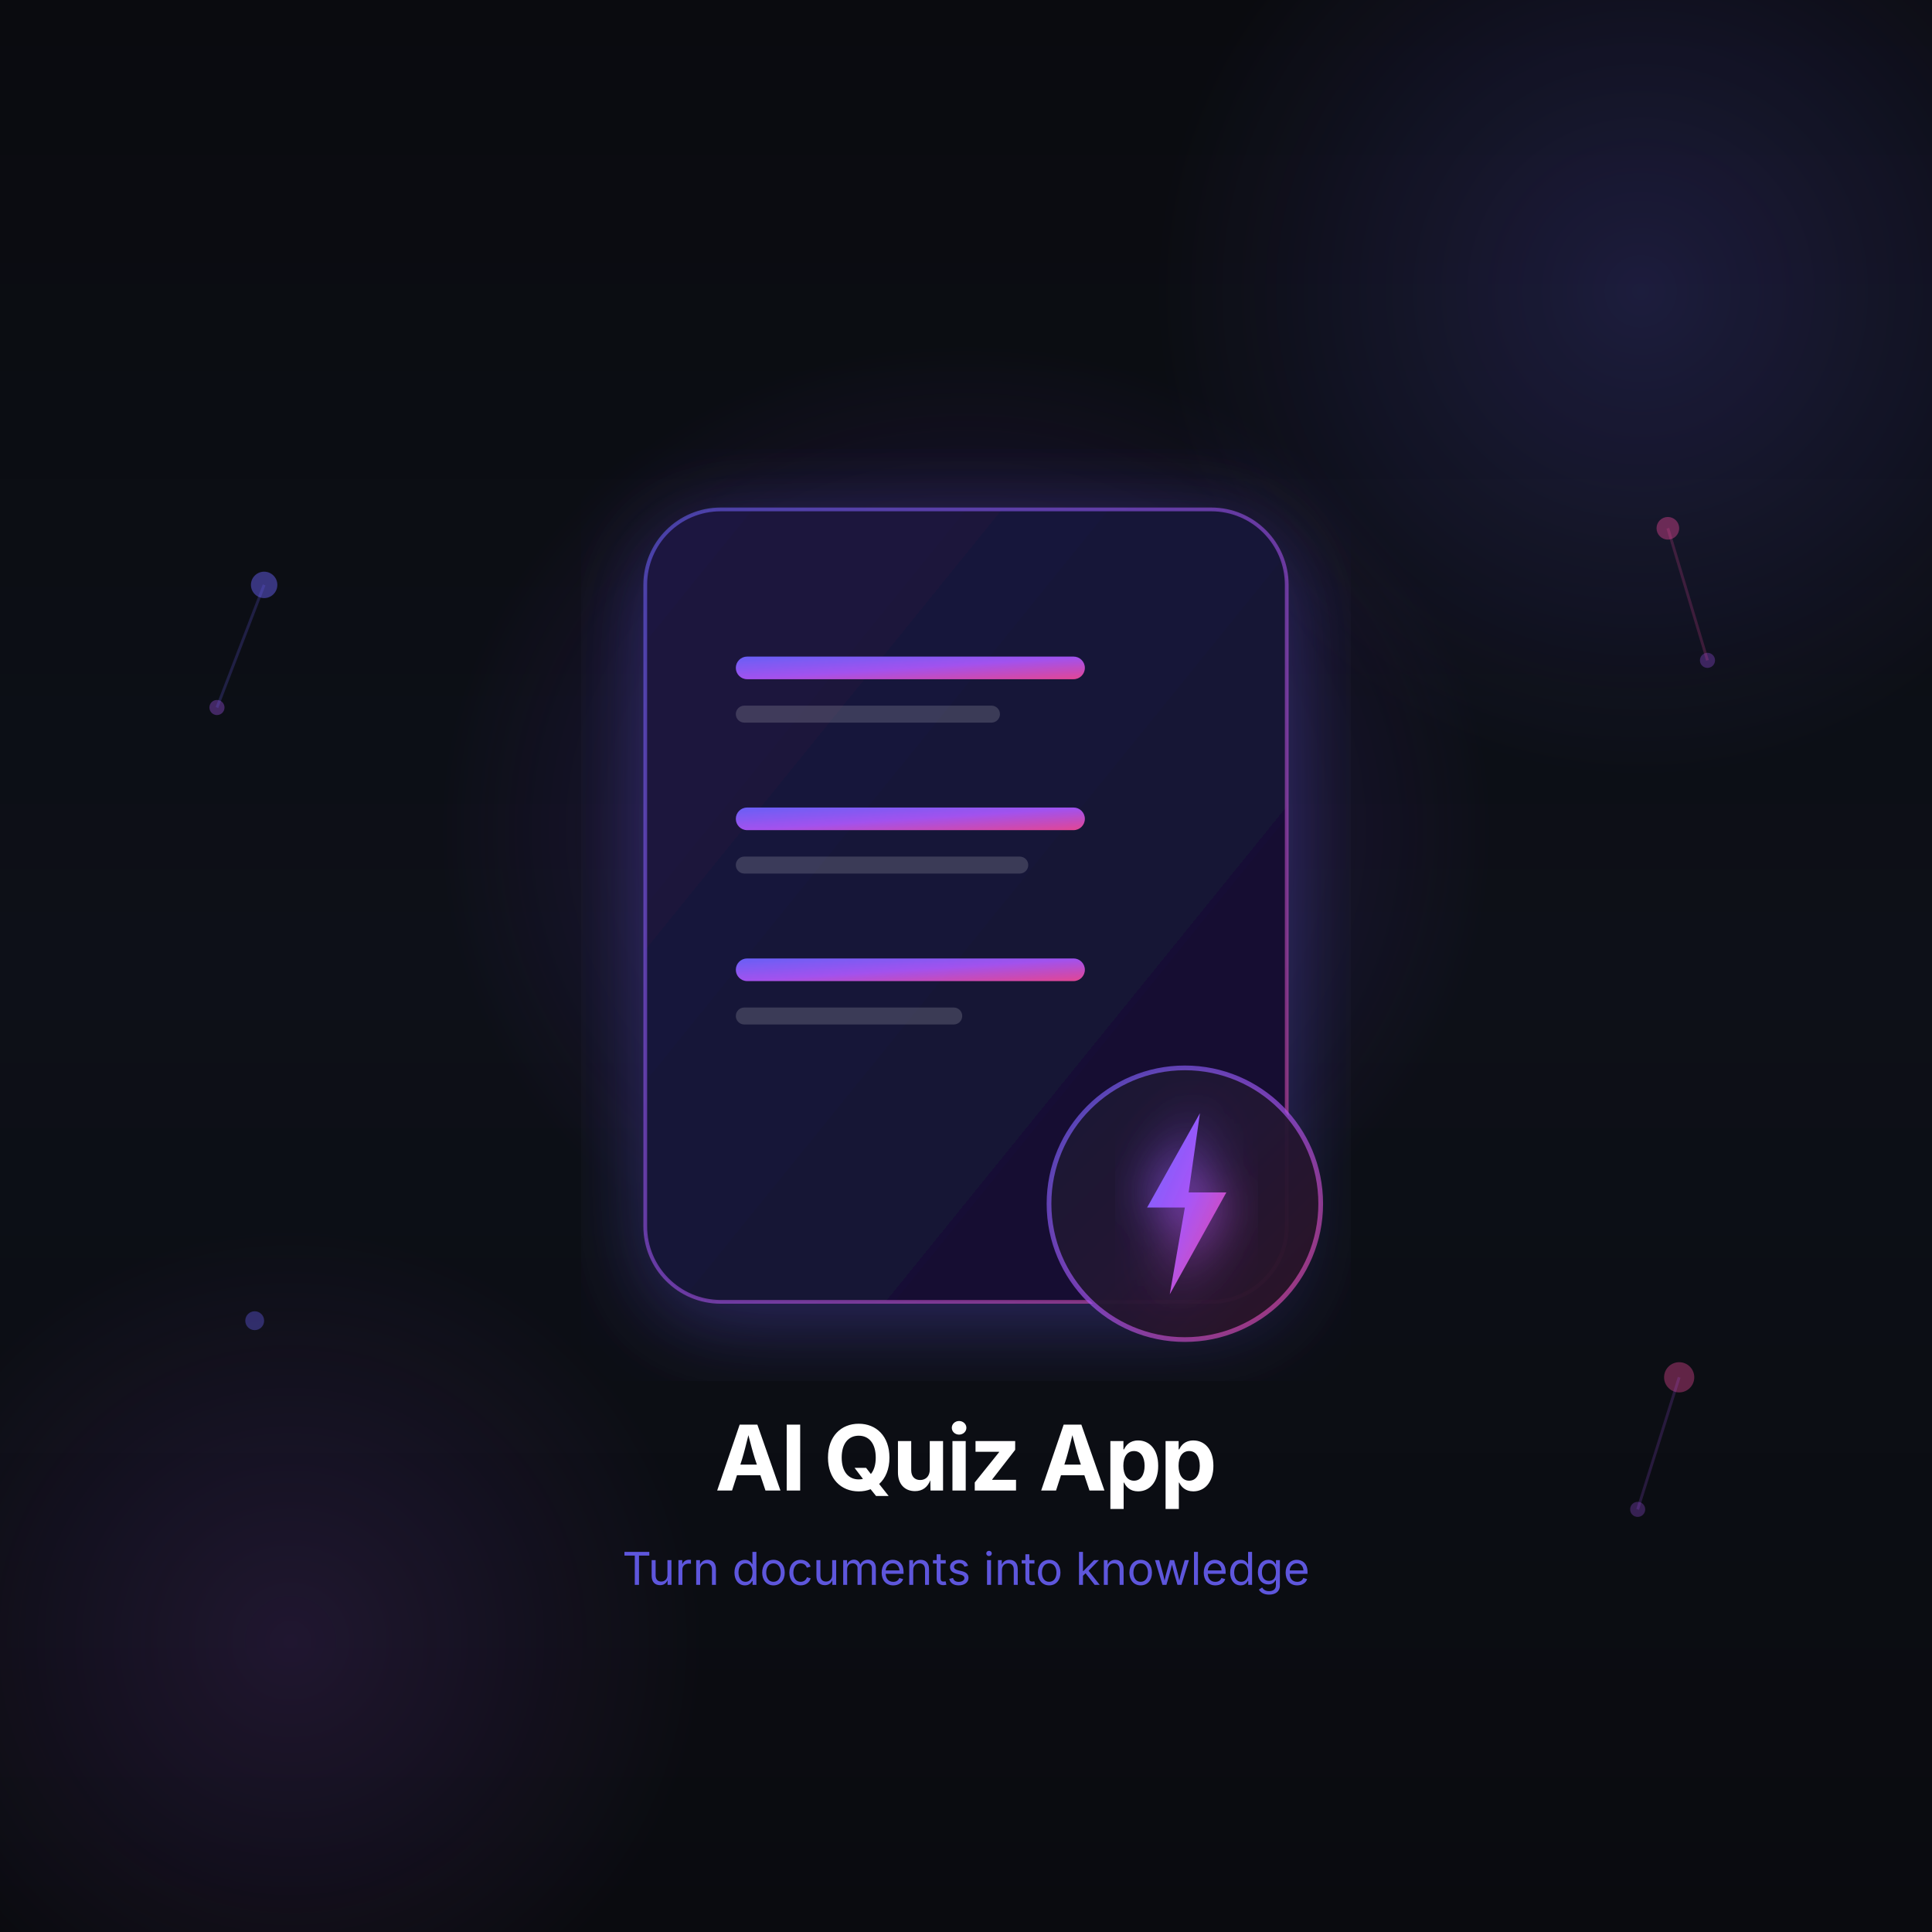
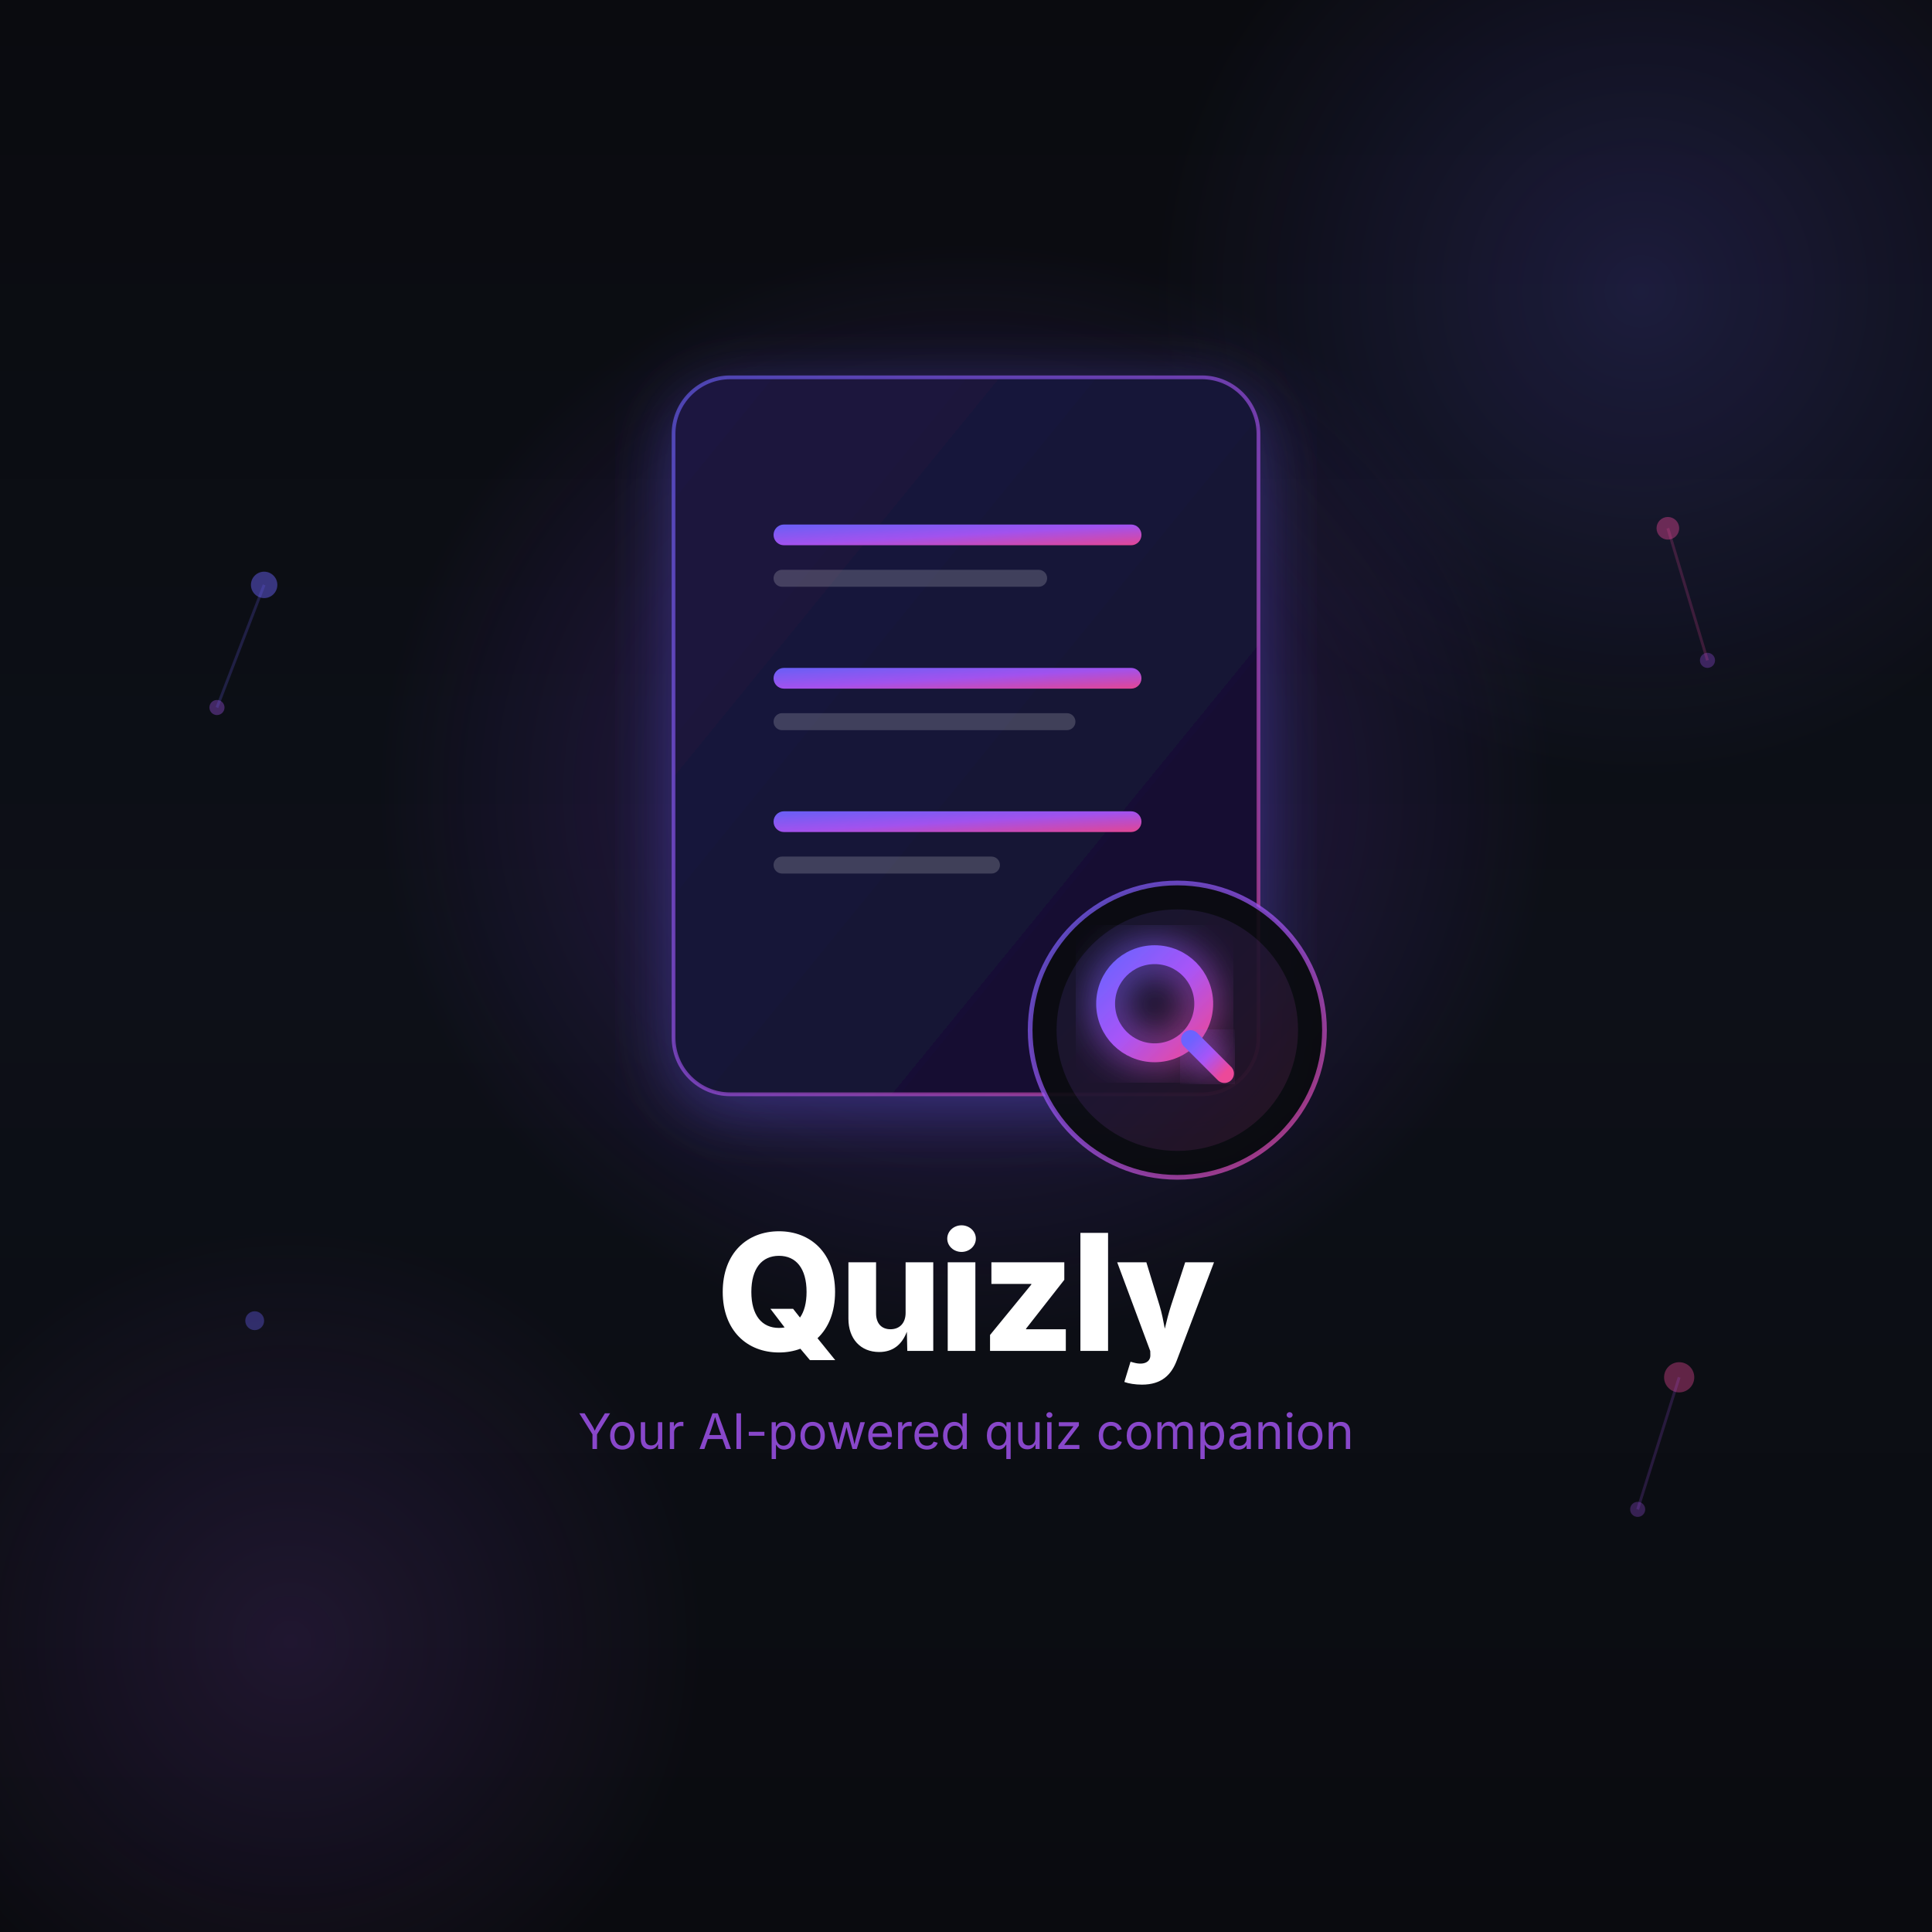
<svg xmlns="http://www.w3.org/2000/svg" viewBox="0 0 1024 1024" width="1024" height="1024">
  <defs>
    <linearGradient id="bgGrad" x1="0%" y1="0%" x2="0%" y2="100%">
      <stop offset="0%" stop-color="#0A0B0F" />
      <stop offset="50%" stop-color="#0D1018" />
      <stop offset="100%" stop-color="#0A0B0F" />
    </linearGradient>
    <linearGradient id="mainGrad" x1="0%" y1="0%" x2="100%" y2="100%">
      <stop offset="0%" stop-color="#6C63FF" />
      <stop offset="50%" stop-color="#A855F7" />
      <stop offset="100%" stop-color="#EC4899" />
    </linearGradient>
-     <radialGradient id="orb1Grad" cx="50%" cy="50%" r="50%">
-       <stop offset="0%" stop-color="#6C63FF" stop-opacity="0.18" />
-       <stop offset="100%" stop-color="#6C63FF" stop-opacity="0" />
-     </radialGradient>
-     <radialGradient id="orb2Grad" cx="50%" cy="50%" r="50%">
-       <stop offset="0%" stop-color="#A855F7" stop-opacity="0.13" />
-       <stop offset="100%" stop-color="#A855F7" stop-opacity="0" />
-     </radialGradient>
-     <radialGradient id="centerGlow" cx="50%" cy="50%" r="50%">
-       <stop offset="0%" stop-color="#7C3AED" stop-opacity="0.25" />
-       <stop offset="100%" stop-color="#7C3AED" stop-opacity="0" />
-     </radialGradient>
    <linearGradient id="cardGrad" x1="0%" y1="0%" x2="100%" y2="100%">
      <stop offset="0%" stop-color="#1C1740" />
      <stop offset="100%" stop-color="#130F2E" />
    </linearGradient>
-     <filter id="softGlow" x="-40%" y="-40%" width="180%" height="180%">
-       <feGaussianBlur in="SourceGraphic" stdDeviation="14" result="blur" />
+     <radialGradient id="orb1" cx="50%" cy="50%" r="50%">
+       <stop offset="0%" stop-color="#6C63FF" stop-opacity="0.18" />
+       <stop offset="100%" stop-color="#6C63FF" stop-opacity="0" />
+     </radialGradient>
+     <radialGradient id="orb2" cx="50%" cy="50%" r="50%">
+       <stop offset="0%" stop-color="#A855F7" stop-opacity="0.13" />
+       <stop offset="100%" stop-color="#A855F7" stop-opacity="0" />
+     </radialGradient>
+     <radialGradient id="glowCenter" cx="50%" cy="50%" r="50%">
+       <stop offset="0%" stop-color="#7C3AED" stop-opacity="0.30" />
+       <stop offset="100%" stop-color="#7C3AED" stop-opacity="0" />
+     </radialGradient>
+     <filter id="softGlow" x="-30%" y="-30%" width="160%" height="160%">
+       <feGaussianBlur in="SourceGraphic" stdDeviation="10" result="blur" />
      <feMerge>
        <feMergeNode in="blur" />
        <feMergeNode in="SourceGraphic" />
      </feMerge>
    </filter>
-     <filter id="shadow">
-       <feDropShadow dx="0" dy="10" stdDeviation="24" flood-color="#6C63FF" flood-opacity="0.35" />
+     <filter id="shadow" x="-10%" y="-10%" width="120%" height="130%">
+       <feDropShadow dx="0" dy="8" stdDeviation="18" flood-color="#6C63FF" flood-opacity="0.4" />
    </filter>
  </defs>
  <rect width="1024" height="1024" fill="url(#bgGrad)" />
-   <ellipse cx="870" cy="154" rx="260" ry="260" fill="url(#orb1Grad)" />
-   <ellipse cx="154" cy="870" rx="220" ry="220" fill="url(#orb2Grad)" />
-   <ellipse cx="512" cy="440" rx="280" ry="260" fill="url(#centerGlow)" />
-   <rect x="342" y="270" width="340" height="420" rx="40" fill="url(#cardGrad)" filter="url(#shadow)" />
-   <rect x="342" y="270" width="340" height="420" rx="40" fill="none" stroke="url(#mainGrad)" stroke-width="2" opacity="0.55" />
-   <rect x="390" y="348" width="185" height="12" rx="6" fill="url(#mainGrad)" opacity="0.95" />
-   <rect x="390" y="374" width="140" height="9" rx="4.5" fill="#ffffff" opacity="0.16" />
-   <rect x="390" y="428" width="185" height="12" rx="6" fill="url(#mainGrad)" opacity="0.95" />
-   <rect x="390" y="454" width="155" height="9" rx="4.5" fill="#ffffff" opacity="0.16" />
-   <rect x="390" y="508" width="185" height="12" rx="6" fill="url(#mainGrad)" opacity="0.95" />
-   <rect x="390" y="534" width="120" height="9" rx="4.5" fill="#ffffff" opacity="0.16" />
-   <circle cx="628" cy="638" r="72" fill="#0A0B0F" opacity="0.95" />
-   <circle cx="628" cy="638" r="72" fill="url(#mainGrad)" opacity="0.15" />
-   <circle cx="628" cy="638" r="72" fill="none" stroke="url(#mainGrad)" stroke-width="2.5" opacity="0.65" />
-   <path d="M636 590 L608 640 L628 640 L620 686 L650 632 L630 632 Z" fill="url(#mainGrad)" filter="url(#softGlow)" />
-   <text x="512" y="790" font-family="system-ui, -apple-system, sans-serif" font-size="48" font-weight="700" fill="white" text-anchor="middle" letter-spacing="-1">AI Quiz App</text>
-   <text x="512" y="840" font-family="system-ui, -apple-system, sans-serif" font-size="24" font-weight="400" fill="#6C63FF" text-anchor="middle" opacity="0.85">Turn documents into knowledge</text>
+   <ellipse cx="870" cy="154" rx="260" ry="260" fill="url(#orb1)" />
+   <ellipse cx="154" cy="870" rx="220" ry="220" fill="url(#orb2)" />
+   <ellipse cx="512" cy="420" rx="310" ry="290" fill="url(#glowCenter)" />
+   <rect x="357" y="200" width="310" height="380" rx="30" fill="url(#cardGrad)" filter="url(#shadow)" />
+   <rect x="357" y="200" width="310" height="380" rx="30" fill="none" stroke="url(#mainGrad)" stroke-width="2" opacity="0.6" />
+   <rect x="410" y="278" width="195" height="11" rx="5.5" fill="url(#mainGrad)" opacity="0.95" />
+   <rect x="410" y="302" width="145" height="9" rx="4.5" fill="#ffffff" opacity="0.18" />
+   <rect x="410" y="354" width="195" height="11" rx="5.5" fill="url(#mainGrad)" opacity="0.95" />
+   <rect x="410" y="378" width="160" height="9" rx="4.5" fill="#ffffff" opacity="0.18" />
+   <rect x="410" y="430" width="195" height="11" rx="5.5" fill="url(#mainGrad)" opacity="0.95" />
+   <rect x="410" y="454" width="120" height="9" rx="4.5" fill="#ffffff" opacity="0.18" />
+   <circle cx="624" cy="546" r="78" fill="#0A0B0F" opacity="0.92" />
+   <circle cx="624" cy="546" r="64" fill="url(#mainGrad)" opacity="0.12" />
+   <circle cx="624" cy="546" r="78" fill="none" stroke="url(#mainGrad)" stroke-width="2.5" opacity="0.70" />
+   <circle cx="612" cy="532" r="26" fill="none" stroke="url(#mainGrad)" stroke-width="10" filter="url(#softGlow)" />
+   <line x1="631" y1="551" x2="649" y2="569" stroke="url(#mainGrad)" stroke-width="10" stroke-linecap="round" filter="url(#softGlow)" />
+   <text x="512" y="716" font-family="system-ui, -apple-system, sans-serif" font-size="86" font-weight="800" fill="white" text-anchor="middle" letter-spacing="-2">Quizly</text>
+   <text x="512" y="768" font-family="system-ui, -apple-system, sans-serif" font-size="26" font-weight="400" fill="#A855F7" text-anchor="middle" opacity="0.80">Your AI-powered quiz companion</text>
  <circle cx="140" cy="310" r="7" fill="#6C63FF" opacity="0.45" />
  <circle cx="115" cy="375" r="4" fill="#A855F7" opacity="0.35" />
-   <circle cx="884" cy="280" r="6" fill="#EC4899" opacity="0.4" />
-   <circle cx="905" cy="350" r="4" fill="#A855F7" opacity="0.3" />
+   <circle cx="884" cy="280" r="6" fill="#EC4899" opacity="0.40" />
+   <circle cx="905" cy="350" r="4" fill="#A855F7" opacity="0.30" />
  <circle cx="135" cy="700" r="5" fill="#6C63FF" opacity="0.35" />
  <circle cx="890" cy="730" r="8" fill="#EC4899" opacity="0.38" />
  <circle cx="868" cy="800" r="4" fill="#A855F7" opacity="0.28" />
-   <line x1="140" y1="310" x2="115" y2="375" stroke="#6C63FF" stroke-width="1.5" opacity="0.2" />
-   <line x1="884" y1="280" x2="905" y2="350" stroke="#EC4899" stroke-width="1.5" opacity="0.2" />
+   <line x1="140" y1="310" x2="115" y2="375" stroke="#6C63FF" stroke-width="1.5" opacity="0.20" />
+   <line x1="884" y1="280" x2="905" y2="350" stroke="#EC4899" stroke-width="1.5" opacity="0.20" />
  <line x1="890" y1="730" x2="868" y2="800" stroke="#A855F7" stroke-width="1.5" opacity="0.18" />
</svg>
